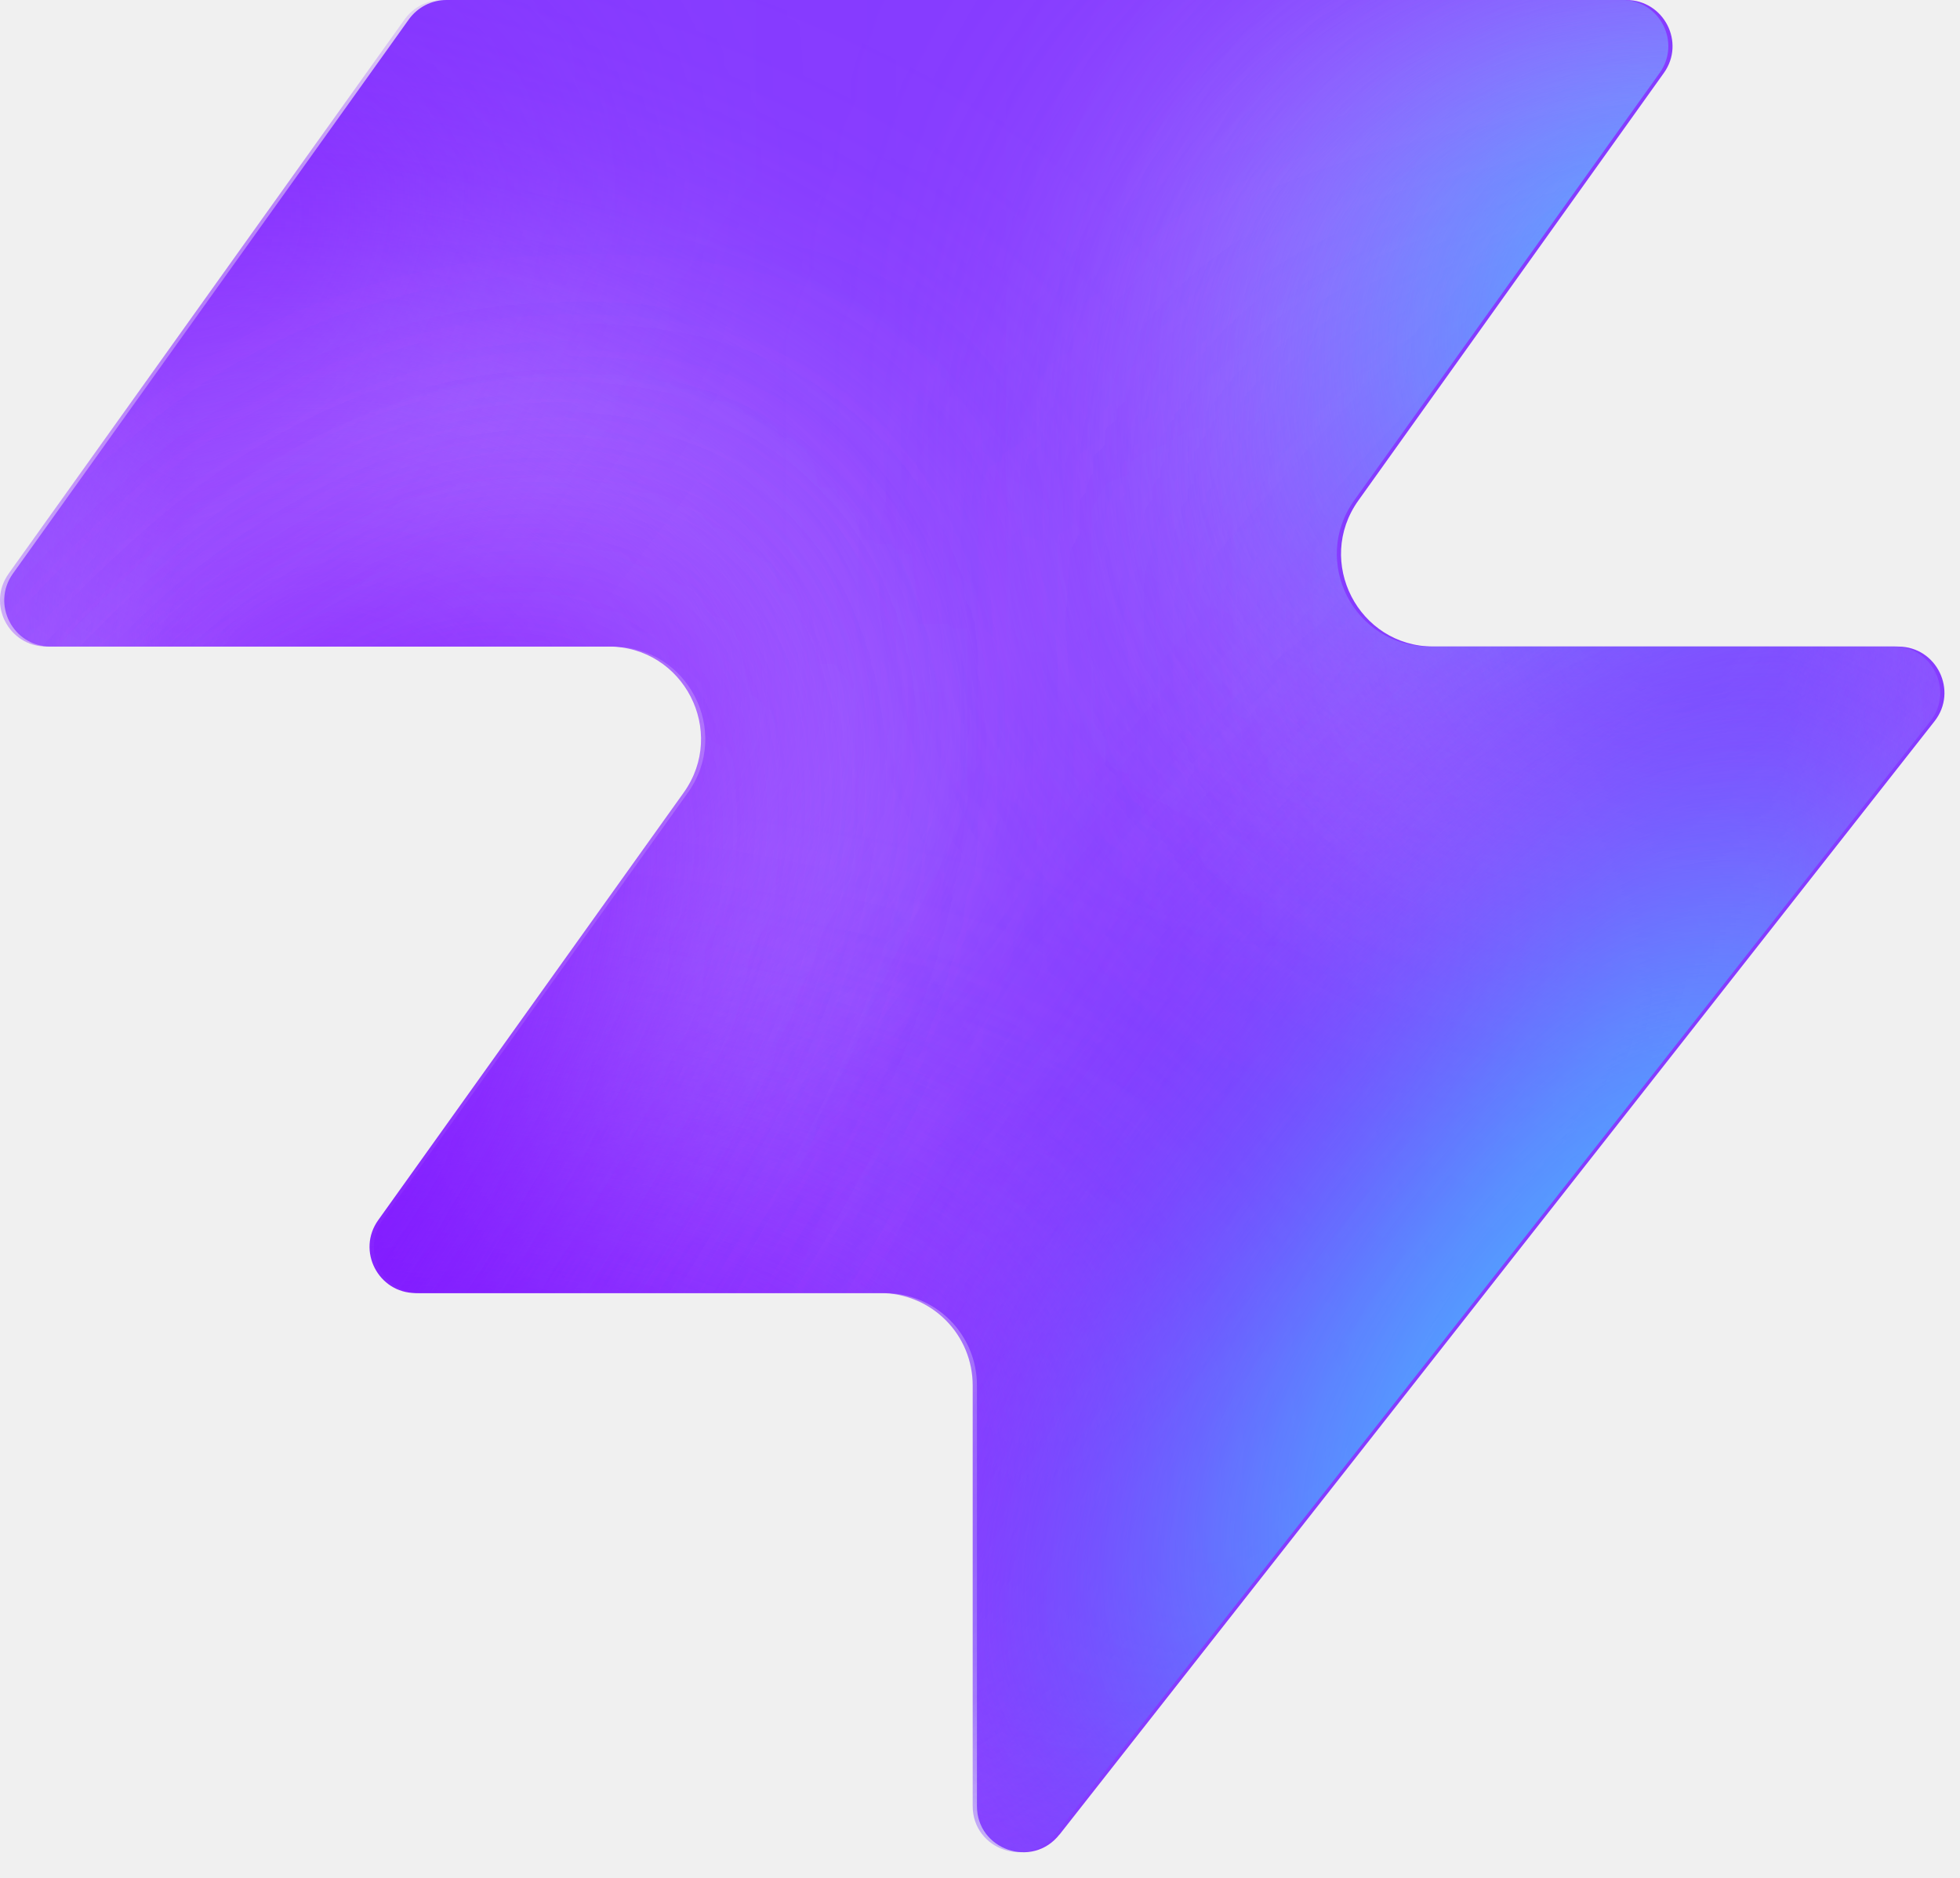
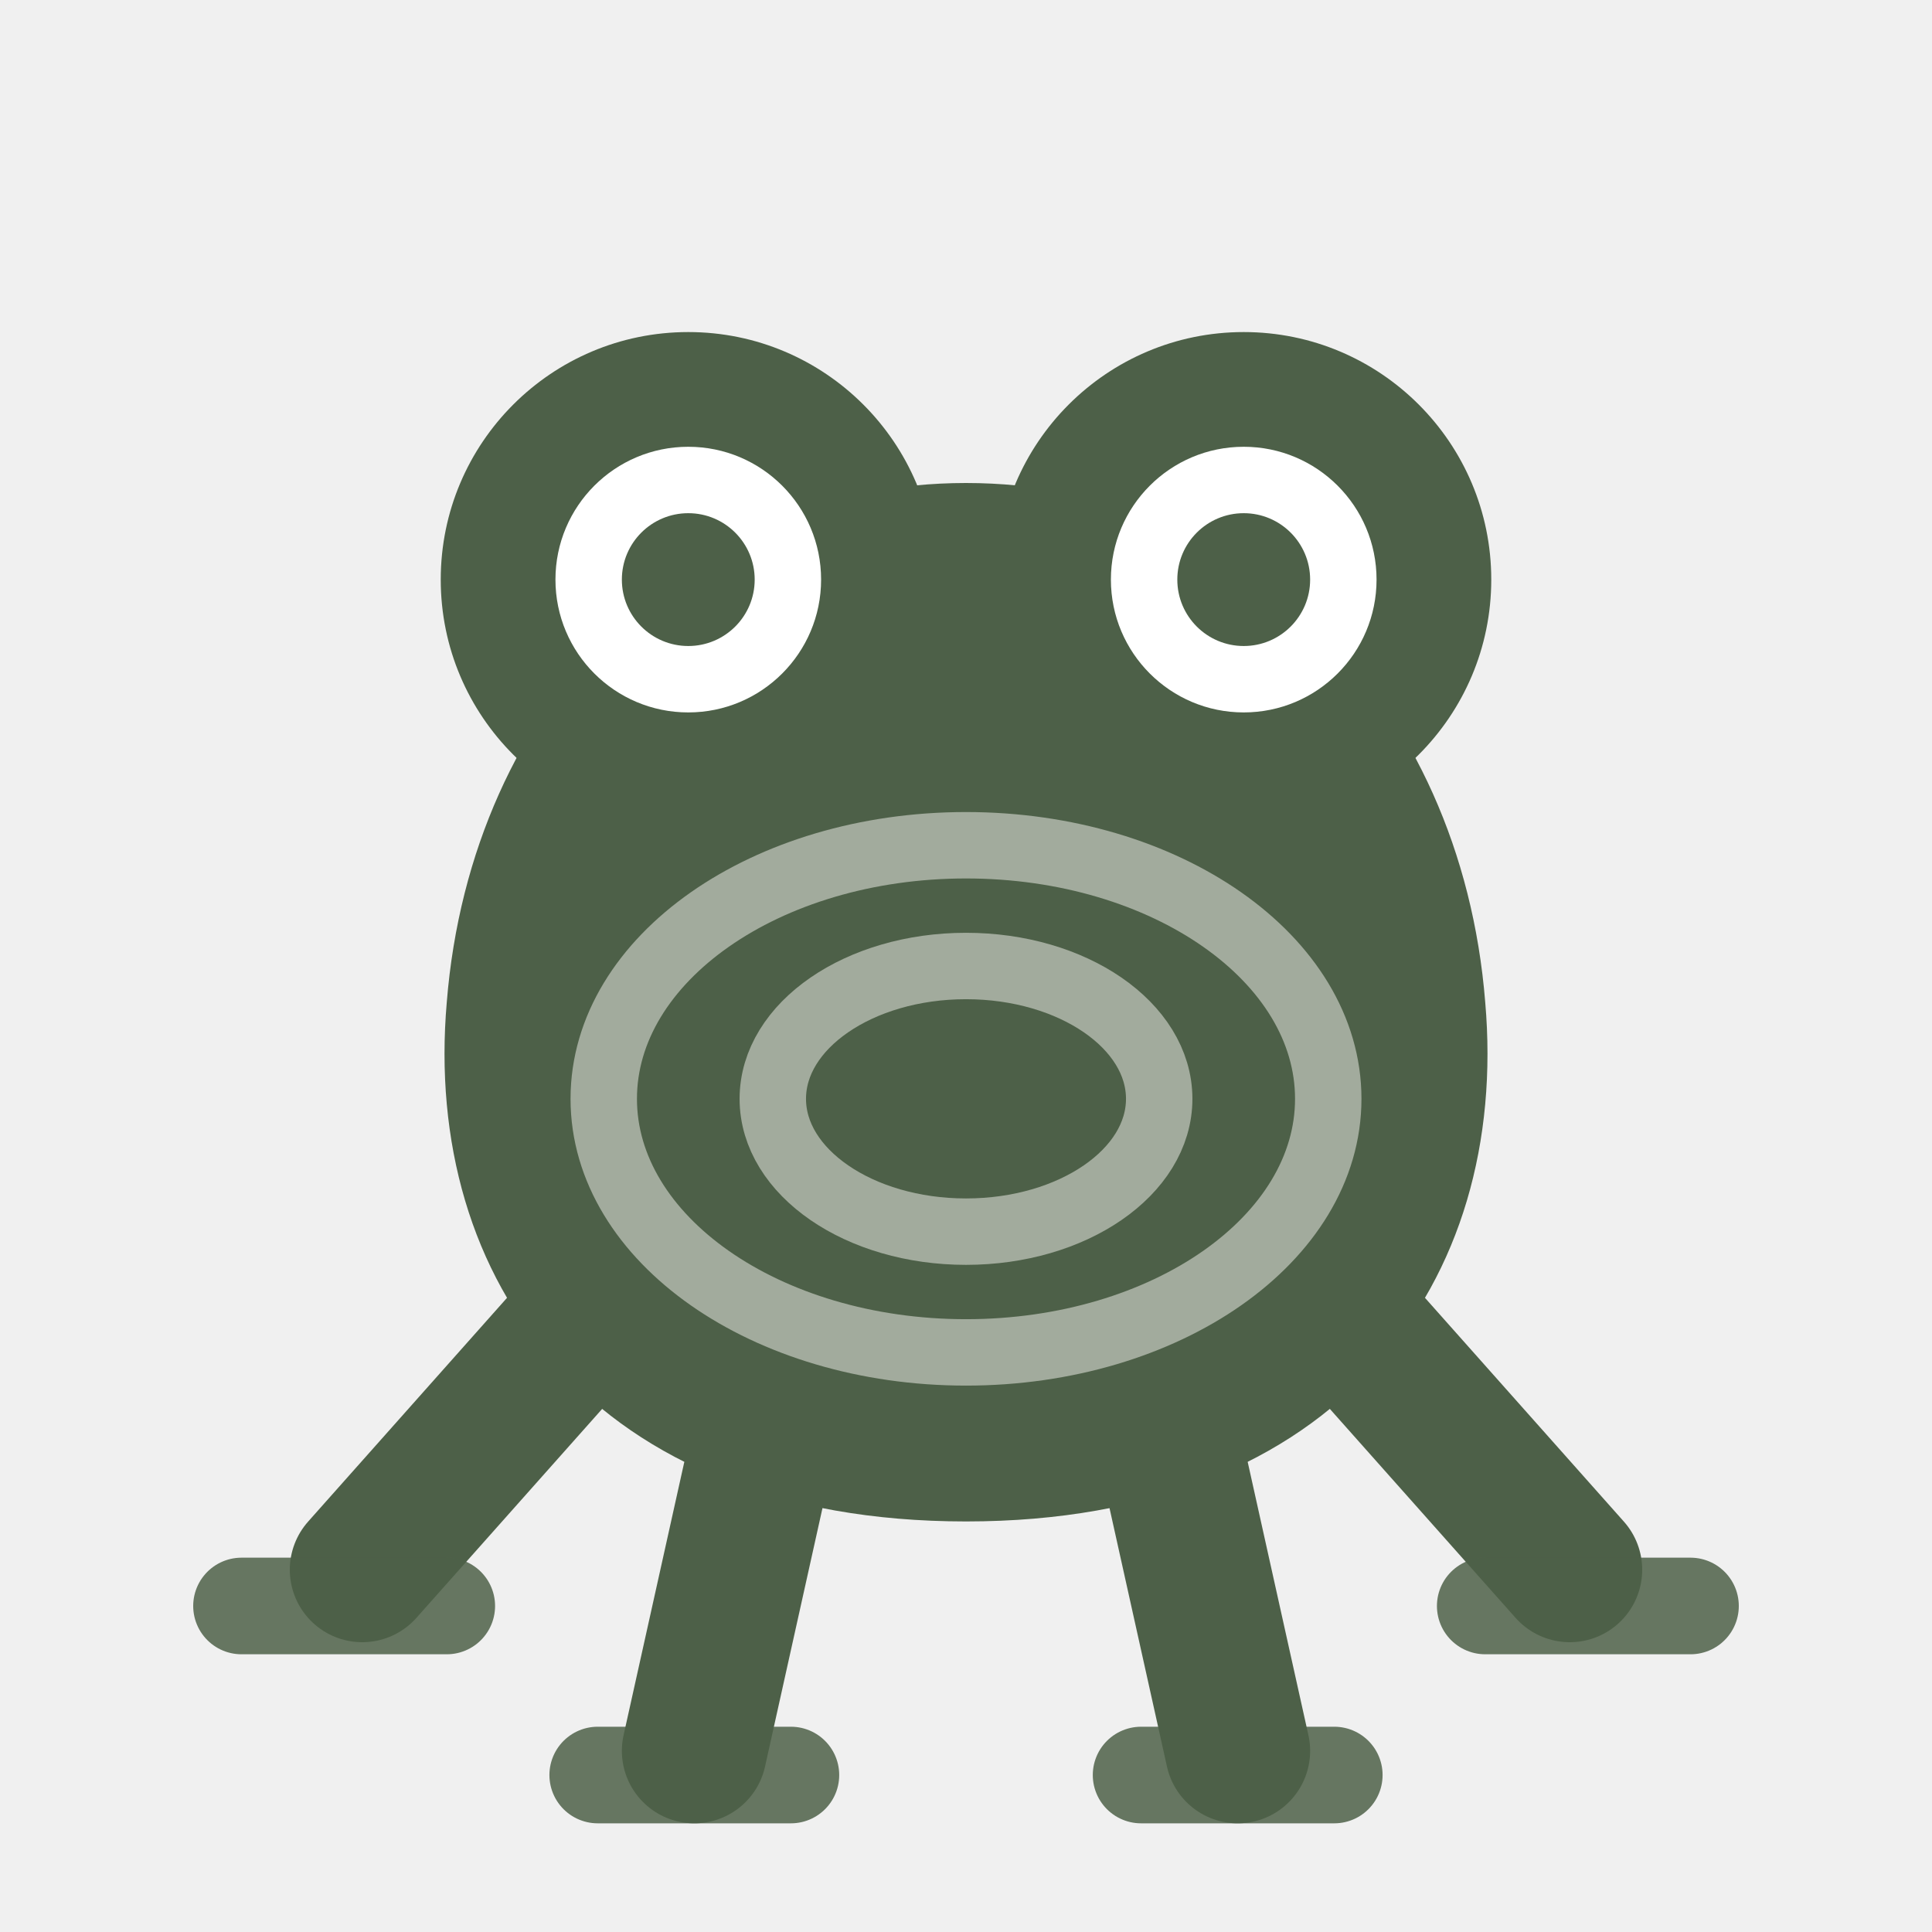
- <svg xmlns="http://www.w3.org/2000/svg" width="48" height="46" fill="none" viewBox="0 0 48 46">
-   <path fill="#863bff" d="M25.946 44.938c-.664.845-2.021.375-2.021-.698V33.937a2.26 2.26 0 0 0-2.262-2.262H10.287c-.92 0-1.456-1.04-.92-1.788l7.48-10.471c1.07-1.497 0-3.578-1.842-3.578H1.237c-.92 0-1.456-1.04-.92-1.788L10.013.474c.214-.297.556-.474.92-.474h28.894c.92 0 1.456 1.04.92 1.788l-7.48 10.471c-1.07 1.498 0 3.579 1.842 3.579h11.377c.943 0 1.473 1.088.89 1.83L25.947 44.94z" style="fill:#863bff;fill:color(display-p3 .525 .23 1);fill-opacity:1" />
-   <mask id="a" width="48" height="46" x="0" y="0" maskUnits="userSpaceOnUse" style="mask-type:alpha">
-     <path fill="#000" d="M25.842 44.938c-.664.844-2.021.375-2.021-.698V33.937a2.26 2.26 0 0 0-2.262-2.262H10.183c-.92 0-1.456-1.04-.92-1.788l7.48-10.471c1.07-1.498 0-3.579-1.842-3.579H1.133c-.92 0-1.456-1.04-.92-1.787L9.91.473c.214-.297.556-.474.92-.474h28.894c.92 0 1.456 1.04.92 1.788l-7.48 10.471c-1.07 1.498 0 3.578 1.842 3.578h11.377c.943 0 1.473 1.088.89 1.832L25.843 44.94z" style="fill:#000;fill-opacity:1" />
-   </mask>
-   <g mask="url(#a)">
-     <g filter="url(#b)">
-       <ellipse cx="5.508" cy="14.704" fill="#ede6ff" rx="5.508" ry="14.704" style="fill:#ede6ff;fill:color(display-p3 .927 .903 1);fill-opacity:1" transform="matrix(.00324 1 1 -.00324 -4.47 31.516)" />
-     </g>
-     <g filter="url(#c)">
-       <ellipse cx="10.399" cy="29.851" fill="#ede6ff" rx="10.399" ry="29.851" style="fill:#ede6ff;fill:color(display-p3 .927 .903 1);fill-opacity:1" transform="matrix(.00324 1 1 -.00324 -39.328 7.883)" />
-     </g>
-     <g filter="url(#d)">
-       <ellipse cx="5.508" cy="30.487" fill="#7e14ff" rx="5.508" ry="30.487" style="fill:#7e14ff;fill:color(display-p3 .492 .077 1);fill-opacity:1" transform="rotate(89.814 -25.913 -14.639)scale(1 -1)" />
-     </g>
-     <g filter="url(#e)">
-       <ellipse cx="5.508" cy="30.599" fill="#7e14ff" rx="5.508" ry="30.599" style="fill:#7e14ff;fill:color(display-p3 .492 .077 1);fill-opacity:1" transform="rotate(89.814 -32.644 -3.334)scale(1 -1)" />
-     </g>
-     <g filter="url(#f)">
-       <ellipse cx="5.508" cy="30.599" fill="#7e14ff" rx="5.508" ry="30.599" style="fill:#7e14ff;fill:color(display-p3 .492 .077 1);fill-opacity:1" transform="matrix(.00324 1 1 -.00324 -34.34 30.47)" />
-     </g>
-     <g filter="url(#g)">
-       <ellipse cx="14.072" cy="22.078" fill="#ede6ff" rx="14.072" ry="22.078" style="fill:#ede6ff;fill:color(display-p3 .927 .903 1);fill-opacity:1" transform="rotate(93.35 24.506 48.493)scale(-1 1)" />
-     </g>
-     <g filter="url(#h)">
-       <ellipse cx="3.47" cy="21.501" fill="#7e14ff" rx="3.47" ry="21.501" style="fill:#7e14ff;fill:color(display-p3 .492 .077 1);fill-opacity:1" transform="rotate(89.009 28.708 47.59)scale(-1 1)" />
-     </g>
-     <g filter="url(#i)">
-       <ellipse cx="3.47" cy="21.501" fill="#7e14ff" rx="3.47" ry="21.501" style="fill:#7e14ff;fill:color(display-p3 .492 .077 1);fill-opacity:1" transform="rotate(89.009 28.708 47.59)scale(-1 1)" />
-     </g>
-     <g filter="url(#j)">
-       <ellipse cx=".387" cy="8.972" fill="#7e14ff" rx="4.407" ry="29.108" style="fill:#7e14ff;fill:color(display-p3 .492 .077 1);fill-opacity:1" transform="rotate(39.51 .387 8.972)" />
-     </g>
-     <g filter="url(#k)">
-       <ellipse cx="47.523" cy="-6.092" fill="#7e14ff" rx="4.407" ry="29.108" style="fill:#7e14ff;fill:color(display-p3 .492 .077 1);fill-opacity:1" transform="rotate(37.892 47.523 -6.092)" />
-     </g>
-     <g filter="url(#l)">
-       <ellipse cx="41.412" cy="6.333" fill="#47bfff" rx="5.971" ry="9.665" style="fill:#47bfff;fill:color(display-p3 .28 .748 1);fill-opacity:1" transform="rotate(37.892 41.412 6.333)" />
-     </g>
-     <g filter="url(#m)">
-       <ellipse cx="-1.879" cy="38.332" fill="#7e14ff" rx="4.407" ry="29.108" style="fill:#7e14ff;fill:color(display-p3 .492 .077 1);fill-opacity:1" transform="rotate(37.892 -1.88 38.332)" />
-     </g>
-     <g filter="url(#n)">
-       <ellipse cx="-1.879" cy="38.332" fill="#7e14ff" rx="4.407" ry="29.108" style="fill:#7e14ff;fill:color(display-p3 .492 .077 1);fill-opacity:1" transform="rotate(37.892 -1.88 38.332)" />
-     </g>
-     <g filter="url(#o)">
-       <ellipse cx="35.651" cy="29.907" fill="#7e14ff" rx="4.407" ry="29.108" style="fill:#7e14ff;fill:color(display-p3 .492 .077 1);fill-opacity:1" transform="rotate(37.892 35.651 29.907)" />
-     </g>
-     <g filter="url(#p)">
-       <ellipse cx="38.418" cy="32.4" fill="#47bfff" rx="5.971" ry="15.297" style="fill:#47bfff;fill:color(display-p3 .28 .748 1);fill-opacity:1" transform="rotate(37.892 38.418 32.4)" />
-     </g>
+ <svg xmlns="http://www.w3.org/2000/svg" viewBox="0 0 32 32">
+   <g stroke="#4d6048" stroke-width="2.4" stroke-linecap="round" fill="none">
+     <path d="M10 21.5 6 26" />
+     <path d="M22 21.5 26 26" />
+     <path d="M12.5 24.5 11.5 29" />
+     <path d="M19.5 24.5 20.5 29" />
  </g>
-   <defs>
-     <filter id="b" width="60.045" height="41.654" x="-19.77" y="16.149" color-interpolation-filters="sRGB" filterUnits="userSpaceOnUse">
-       <feFlood flood-opacity="0" result="BackgroundImageFix" />
-       <feBlend in="SourceGraphic" in2="BackgroundImageFix" result="shape" />
-       <feGaussianBlur result="effect1_foregroundBlur_2002_17158" stdDeviation="7.659" />
-     </filter>
-     <filter id="c" width="90.34" height="51.437" x="-54.613" y="-7.533" color-interpolation-filters="sRGB" filterUnits="userSpaceOnUse">
-       <feFlood flood-opacity="0" result="BackgroundImageFix" />
-       <feBlend in="SourceGraphic" in2="BackgroundImageFix" result="shape" />
-       <feGaussianBlur result="effect1_foregroundBlur_2002_17158" stdDeviation="7.659" />
-     </filter>
-     <filter id="d" width="79.355" height="29.4" x="-49.64" y="2.03" color-interpolation-filters="sRGB" filterUnits="userSpaceOnUse">
-       <feFlood flood-opacity="0" result="BackgroundImageFix" />
-       <feBlend in="SourceGraphic" in2="BackgroundImageFix" result="shape" />
-       <feGaussianBlur result="effect1_foregroundBlur_2002_17158" stdDeviation="4.596" />
-     </filter>
-     <filter id="e" width="79.579" height="29.4" x="-45.045" y="20.029" color-interpolation-filters="sRGB" filterUnits="userSpaceOnUse">
-       <feFlood flood-opacity="0" result="BackgroundImageFix" />
-       <feBlend in="SourceGraphic" in2="BackgroundImageFix" result="shape" />
-       <feGaussianBlur result="effect1_foregroundBlur_2002_17158" stdDeviation="4.596" />
-     </filter>
-     <filter id="f" width="79.579" height="29.4" x="-43.513" y="21.178" color-interpolation-filters="sRGB" filterUnits="userSpaceOnUse">
-       <feFlood flood-opacity="0" result="BackgroundImageFix" />
-       <feBlend in="SourceGraphic" in2="BackgroundImageFix" result="shape" />
-       <feGaussianBlur result="effect1_foregroundBlur_2002_17158" stdDeviation="4.596" />
-     </filter>
-     <filter id="g" width="74.749" height="58.852" x="15.756" y="-17.901" color-interpolation-filters="sRGB" filterUnits="userSpaceOnUse">
-       <feFlood flood-opacity="0" result="BackgroundImageFix" />
-       <feBlend in="SourceGraphic" in2="BackgroundImageFix" result="shape" />
-       <feGaussianBlur result="effect1_foregroundBlur_2002_17158" stdDeviation="7.659" />
-     </filter>
-     <filter id="h" width="61.377" height="25.362" x="23.548" y="2.284" color-interpolation-filters="sRGB" filterUnits="userSpaceOnUse">
-       <feFlood flood-opacity="0" result="BackgroundImageFix" />
-       <feBlend in="SourceGraphic" in2="BackgroundImageFix" result="shape" />
-       <feGaussianBlur result="effect1_foregroundBlur_2002_17158" stdDeviation="4.596" />
-     </filter>
-     <filter id="i" width="61.377" height="25.362" x="23.548" y="2.284" color-interpolation-filters="sRGB" filterUnits="userSpaceOnUse">
-       <feFlood flood-opacity="0" result="BackgroundImageFix" />
-       <feBlend in="SourceGraphic" in2="BackgroundImageFix" result="shape" />
-       <feGaussianBlur result="effect1_foregroundBlur_2002_17158" stdDeviation="4.596" />
-     </filter>
-     <filter id="j" width="56.045" height="63.649" x="-27.636" y="-22.853" color-interpolation-filters="sRGB" filterUnits="userSpaceOnUse">
-       <feFlood flood-opacity="0" result="BackgroundImageFix" />
-       <feBlend in="SourceGraphic" in2="BackgroundImageFix" result="shape" />
-       <feGaussianBlur result="effect1_foregroundBlur_2002_17158" stdDeviation="4.596" />
-     </filter>
-     <filter id="k" width="54.814" height="64.646" x="20.116" y="-38.415" color-interpolation-filters="sRGB" filterUnits="userSpaceOnUse">
-       <feFlood flood-opacity="0" result="BackgroundImageFix" />
-       <feBlend in="SourceGraphic" in2="BackgroundImageFix" result="shape" />
-       <feGaussianBlur result="effect1_foregroundBlur_2002_17158" stdDeviation="4.596" />
-     </filter>
-     <filter id="l" width="33.541" height="35.313" x="24.641" y="-11.323" color-interpolation-filters="sRGB" filterUnits="userSpaceOnUse">
-       <feFlood flood-opacity="0" result="BackgroundImageFix" />
-       <feBlend in="SourceGraphic" in2="BackgroundImageFix" result="shape" />
-       <feGaussianBlur result="effect1_foregroundBlur_2002_17158" stdDeviation="4.596" />
-     </filter>
-     <filter id="m" width="54.814" height="64.646" x="-29.286" y="6.009" color-interpolation-filters="sRGB" filterUnits="userSpaceOnUse">
-       <feFlood flood-opacity="0" result="BackgroundImageFix" />
-       <feBlend in="SourceGraphic" in2="BackgroundImageFix" result="shape" />
-       <feGaussianBlur result="effect1_foregroundBlur_2002_17158" stdDeviation="4.596" />
-     </filter>
-     <filter id="n" width="54.814" height="64.646" x="-29.286" y="6.009" color-interpolation-filters="sRGB" filterUnits="userSpaceOnUse">
-       <feFlood flood-opacity="0" result="BackgroundImageFix" />
-       <feBlend in="SourceGraphic" in2="BackgroundImageFix" result="shape" />
-       <feGaussianBlur result="effect1_foregroundBlur_2002_17158" stdDeviation="4.596" />
-     </filter>
-     <filter id="o" width="54.814" height="64.646" x="8.244" y="-2.416" color-interpolation-filters="sRGB" filterUnits="userSpaceOnUse">
-       <feFlood flood-opacity="0" result="BackgroundImageFix" />
-       <feBlend in="SourceGraphic" in2="BackgroundImageFix" result="shape" />
-       <feGaussianBlur result="effect1_foregroundBlur_2002_17158" stdDeviation="4.596" />
-     </filter>
-     <filter id="p" width="39.409" height="43.623" x="18.713" y="10.588" color-interpolation-filters="sRGB" filterUnits="userSpaceOnUse">
-       <feFlood flood-opacity="0" result="BackgroundImageFix" />
-       <feBlend in="SourceGraphic" in2="BackgroundImageFix" result="shape" />
-       <feGaussianBlur result="effect1_foregroundBlur_2002_17158" stdDeviation="4.596" />
-     </filter>
-   </defs>
+   <g stroke="#4d6048" stroke-width="1.6" stroke-linecap="round" fill="none" opacity=".85">
+     <path d="M4 26.6h3.4M9.9 29.4h3.2M18.9 29.4h3.2M24.6 26.6H28" />
+   </g>
+   <path d="M16 8c4.6 0 8.2 3.6 8.6 8.6.4 4.6-2.4 8.6-8.6 8.6s-9-4-8.6-8.6C7.8 11.6 11.4 8 16 8Z" fill="#4d6048" />
+   <g stroke="#f8f6f2" stroke-width="1.1" fill="none" opacity=".5">
+     <ellipse cx="16" cy="18.2" rx="6" ry="4.2" />
+     <ellipse cx="16" cy="18.2" rx="3.2" ry="2.2" />
+   </g>
+   <circle cx="11.4" cy="9.6" r="4.1" fill="#4d6048" />
+   <circle cx="20.6" cy="9.6" r="4.1" fill="#4d6048" />
+   <circle cx="11.4" cy="9.6" r="2.2" fill="#ffffff" />
+   <circle cx="20.6" cy="9.6" r="2.2" fill="#ffffff" />
+   <circle cx="11.4" cy="9.6" r="1.1" fill="#4d6048" />
+   <circle cx="20.6" cy="9.6" r="1.1" fill="#4d6048" />
</svg>
